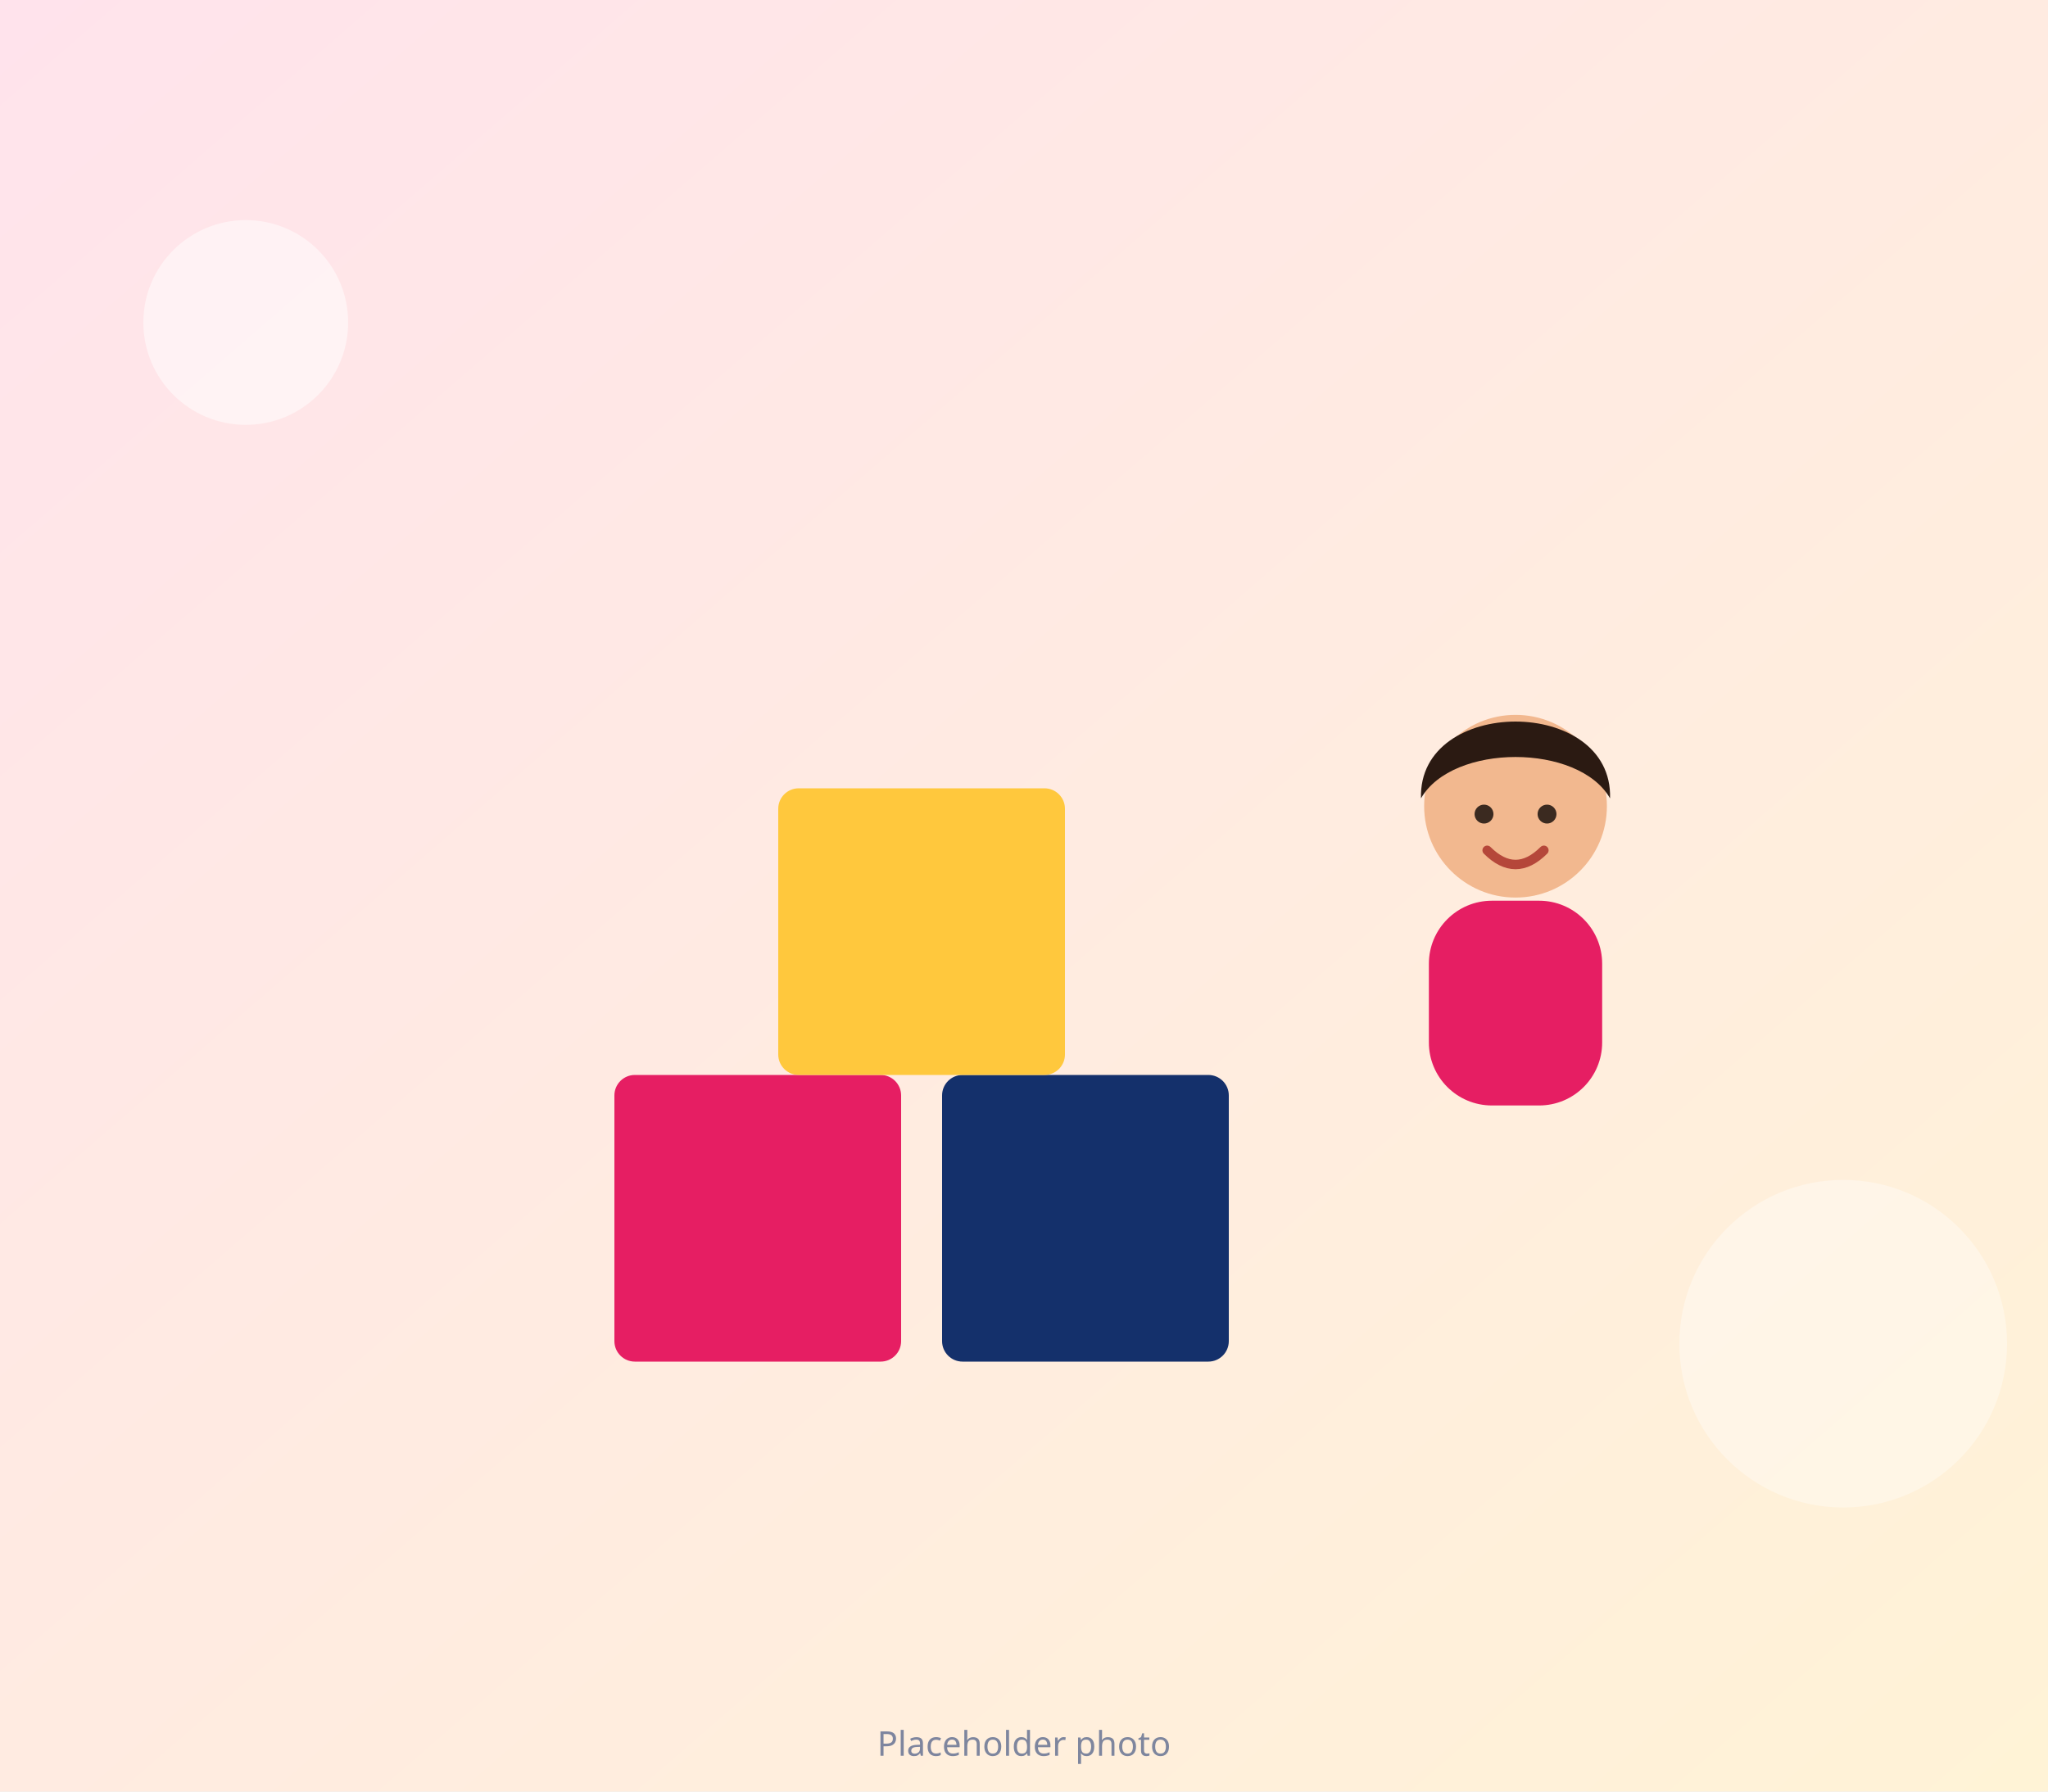
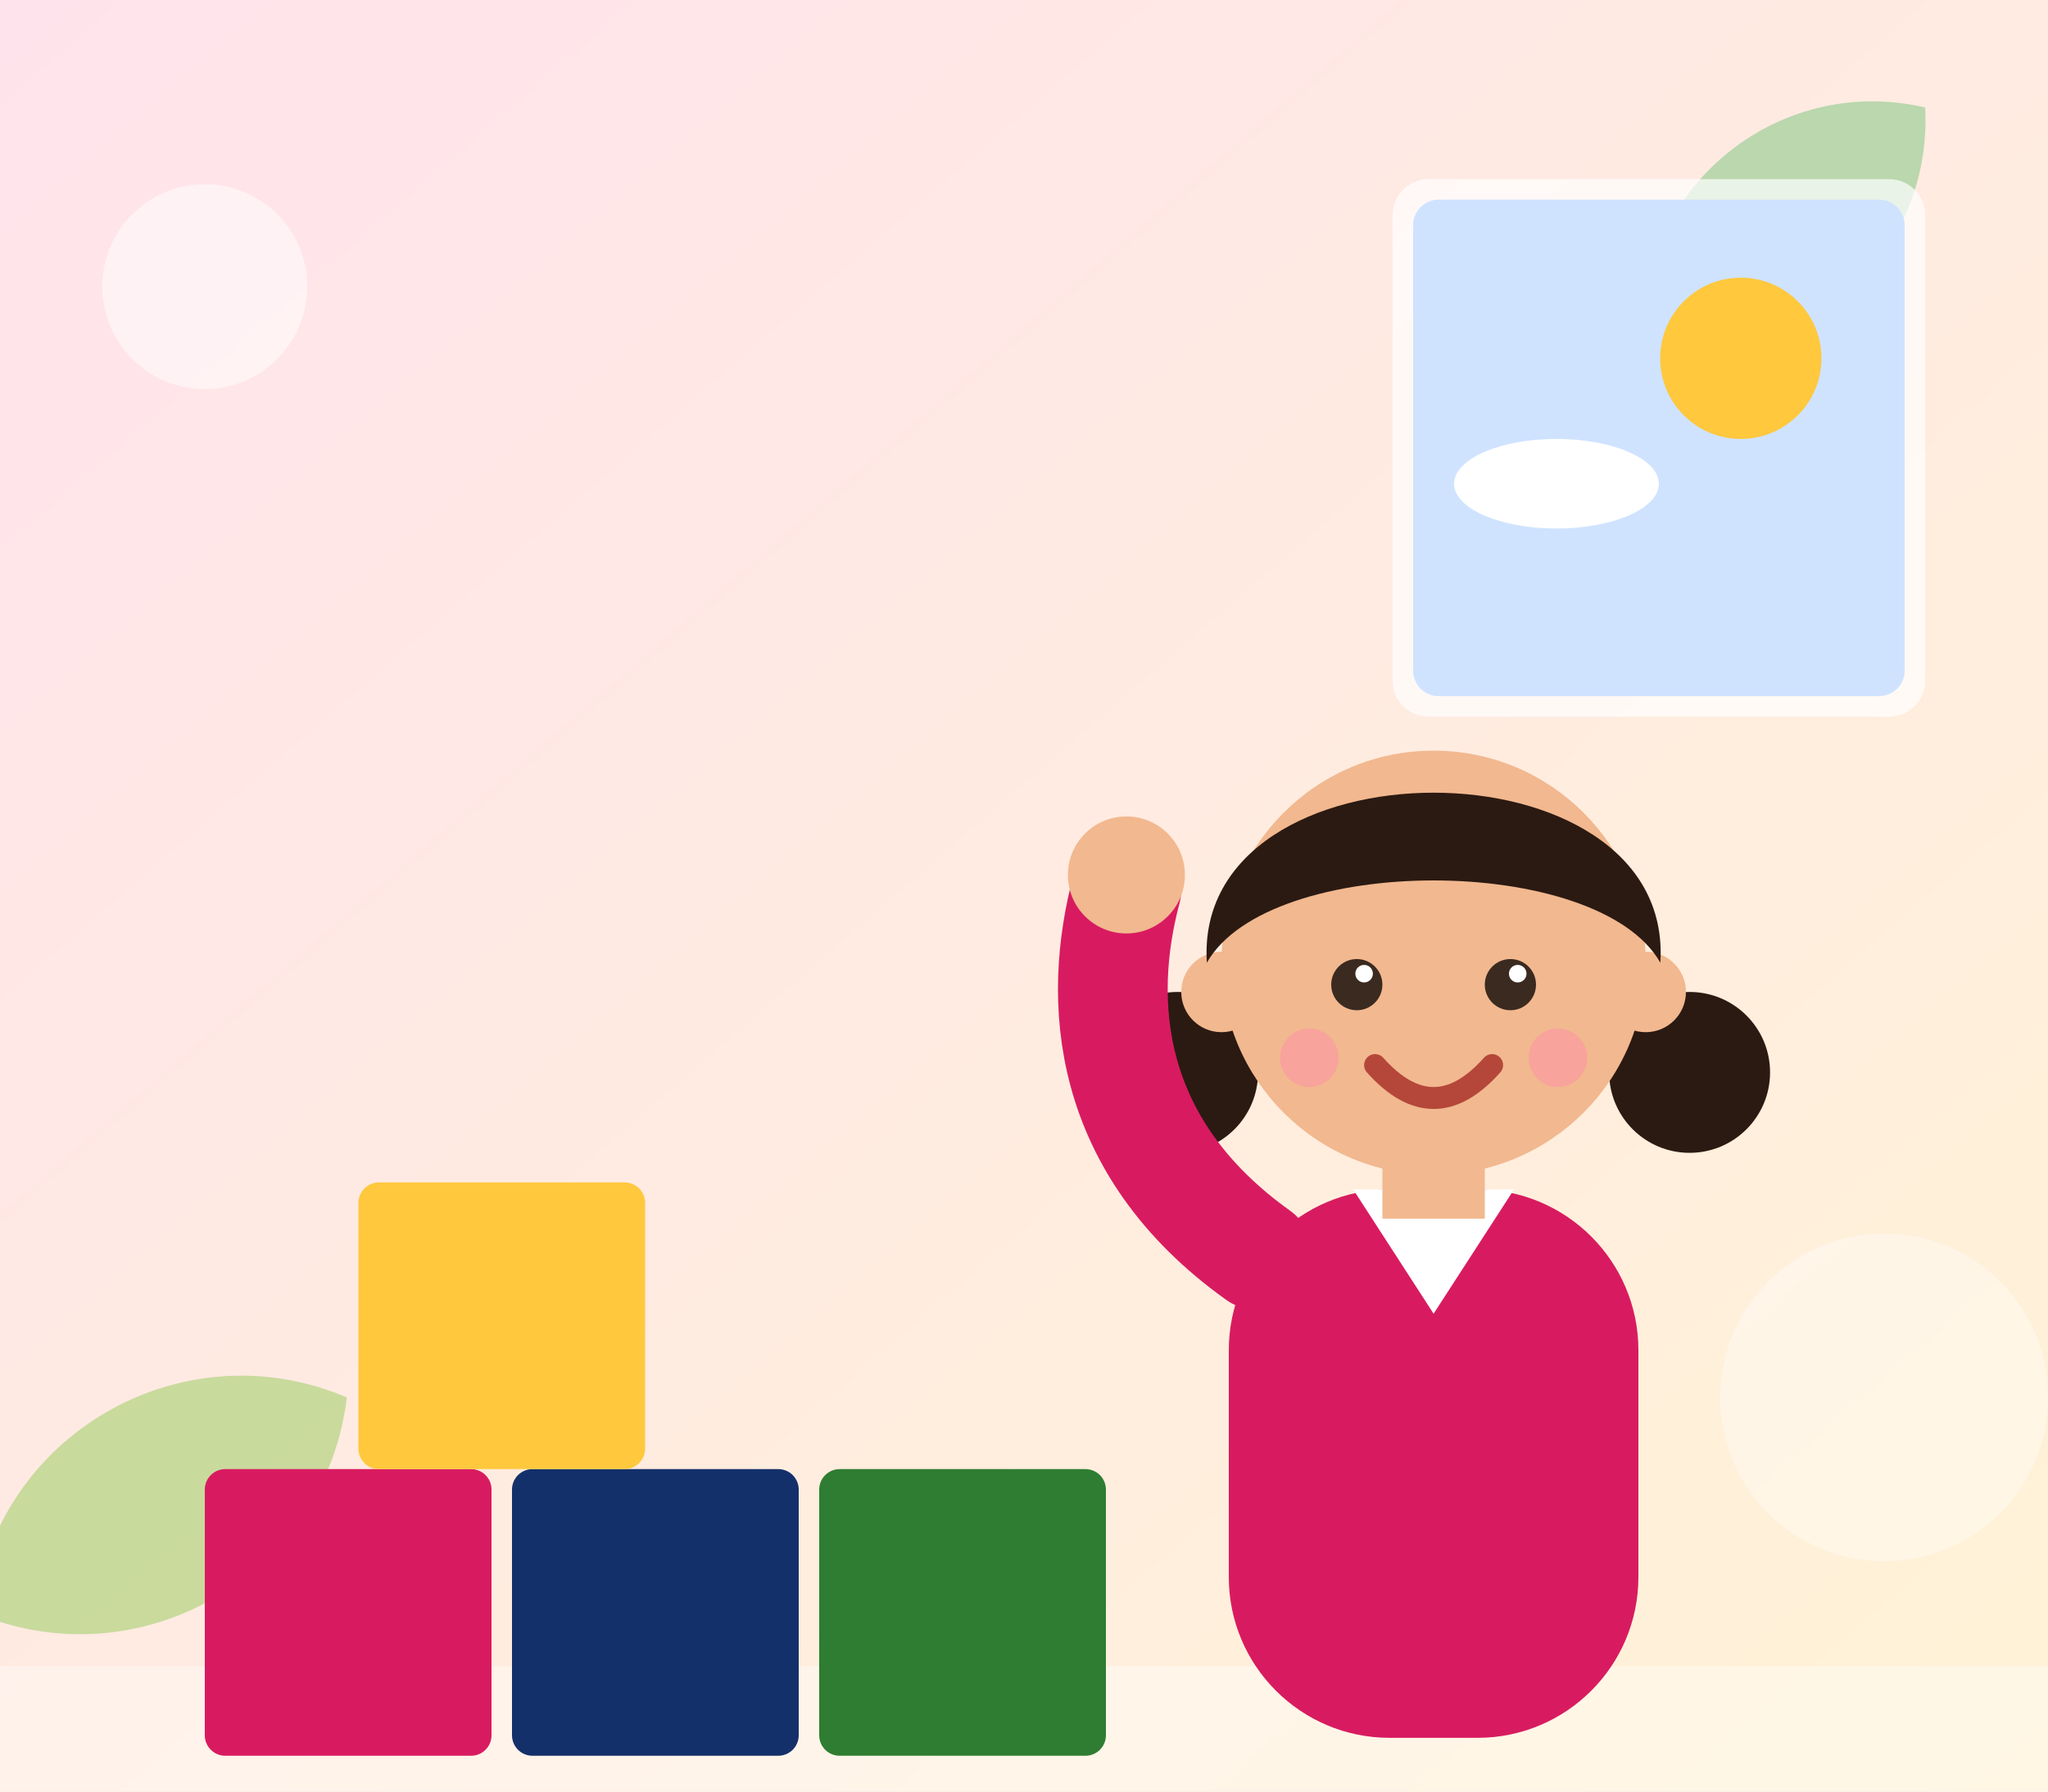
- <svg xmlns="http://www.w3.org/2000/svg" viewBox="0 0 800 700" width="800" height="700" role="img" aria-label="Child playing with blocks (placeholder)">
+ <svg xmlns="http://www.w3.org/2000/svg" viewBox="0 0 800 700" width="800" height="700" role="img" aria-label="A nursery child playing with colourful blocks">
  <defs>
    <linearGradient id="g" x1="0" y1="0" x2="1" y2="1">
      <stop offset="0" stop-color="#ffe3ec" />
      <stop offset="1" stop-color="#fff3d6" />
    </linearGradient>
  </defs>
  <rect width="800" height="700" fill="url(#g)" />
-   <circle cx="96" cy="126" r="40" fill="#fff" opacity=".5" />
-   <circle cx="720" cy="525" r="64" fill="#fff" opacity=".35" />
-   <rect x="240" y="420" width="112" height="112" fill="#e61e63" rx="8" />
-   <rect x="368" y="420" width="112" height="112" fill="#14306b" rx="8" />
-   <rect x="304" y="308" width="112" height="112" fill="#ffc83d" rx="8" />
-   <g transform="translate(592 315) scale(0.6153846)">
-     <rect x="-55" y="60" width="110" height="130" rx="40" fill="#e61e63" />
+   <circle cx="80" cy="112" r="40" fill="#fff" opacity=".5" />
+   <circle cx="736" cy="546" r="64" fill="#fff" opacity=".35" />
+   <path transform="translate(-10 630) rotate(-30) scale(1.4)" d="M0 0C30-40 90-40 120 0C90 40 30 40 0 0Z" fill="#9ccc65" opacity=".55" />
+   <path transform="translate(752 42) rotate(140) scale(1.2)" d="M0 0C30-40 90-40 120 0C90 40 30 40 0 0Z" fill="#81c784" opacity=".55" />
+   <rect y="651" width="800" height="49" fill="#fff" opacity=".35" />
+   <g transform="translate(544 70)">
+     <rect width="208" height="210" rx="14" fill="#fff" opacity=".7" />
+     <rect x="8" y="8" width="192" height="194" rx="10" fill="#cfe3ff" />
+     <circle cx="136" cy="70" r="31.5" fill="#ffc83d" />
+     <ellipse cx="64" cy="119" rx="40" ry="17.5" fill="#fff" />
+   </g>
+   <rect x="80" y="574" width="112" height="112" rx="8" fill="#d81b60" />
+   <rect x="200" y="574" width="112" height="112" rx="8" fill="#14306b" />
+   <rect x="320" y="574" width="112" height="112" rx="8" fill="#2e7d32" />
+   <rect x="140" y="462" width="112" height="112" rx="8" fill="#ffc83d" />
+   <g transform="translate(560 376.1429) scale(1.428571)">
+     <circle cx="-70" cy="30" r="22" fill="#2b1a12" />
+     <circle cx="70" cy="30" r="22" fill="#2b1a12" />
+     <rect x="-56" y="62" width="112" height="150" rx="44" fill="#d81b60" />
+     <path d="M-22 62L0 96L22 62Z" fill="#fff" />
+     <path d="M-48 80C-90 50-92 10-84-20" stroke="#d81b60" stroke-width="30" stroke-linecap="round" fill="none" />
+     <circle cx="-84" cy="-24" r="16" fill="#f2b88f" />
+     <rect x="-14" y="48" width="28" height="22" fill="#f2b88f" />
+     <circle cx="-58" cy="8" r="11" fill="#f2b88f" />
+     <circle cx="58" cy="8" r="11" fill="#f2b88f" />
    <circle cx="0" cy="0" r="58" fill="#f2b88f" />
-     <path d="M-60 -5 C-62 -70 62 -70 60 -5 C40 -40 -40 -40 -60 -5Z" fill="#2b1a12" />
-     <circle cx="-20" cy="5" r="6" fill="#3b2a20" />
-     <circle cx="20" cy="5" r="6" fill="#3b2a20" />
-     <path d="M-18 28 Q0 46 18 28" stroke="#b5473a" stroke-width="6" fill="none" stroke-linecap="round" />
+     <path d="M-62 0C-66-62 66-62 62 0C45-30-45-30-62 0Z" fill="#2b1a12" />
+     <circle cx="-21" cy="6" r="7" fill="#3b2a20" />
+     <circle cx="21" cy="6" r="7" fill="#3b2a20" />
+     <circle cx="-19" cy="3" r="2.4" fill="#fff" />
+     <circle cx="23" cy="3" r="2.4" fill="#fff" />
+     <circle cx="-34" cy="26" r="8" fill="#ff8aa8" opacity=".45" />
+     <circle cx="34" cy="26" r="8" fill="#ff8aa8" opacity=".45" />
+     <path d="M-16 28Q0 46 16 28" stroke="#b5473a" stroke-width="6" fill="none" stroke-linecap="round" />
  </g>
-   <text x="400" y="686" text-anchor="middle" font-family="sans-serif" font-size="13.333" fill="#14306b" opacity=".55">Placeholder photo</text>
</svg>
